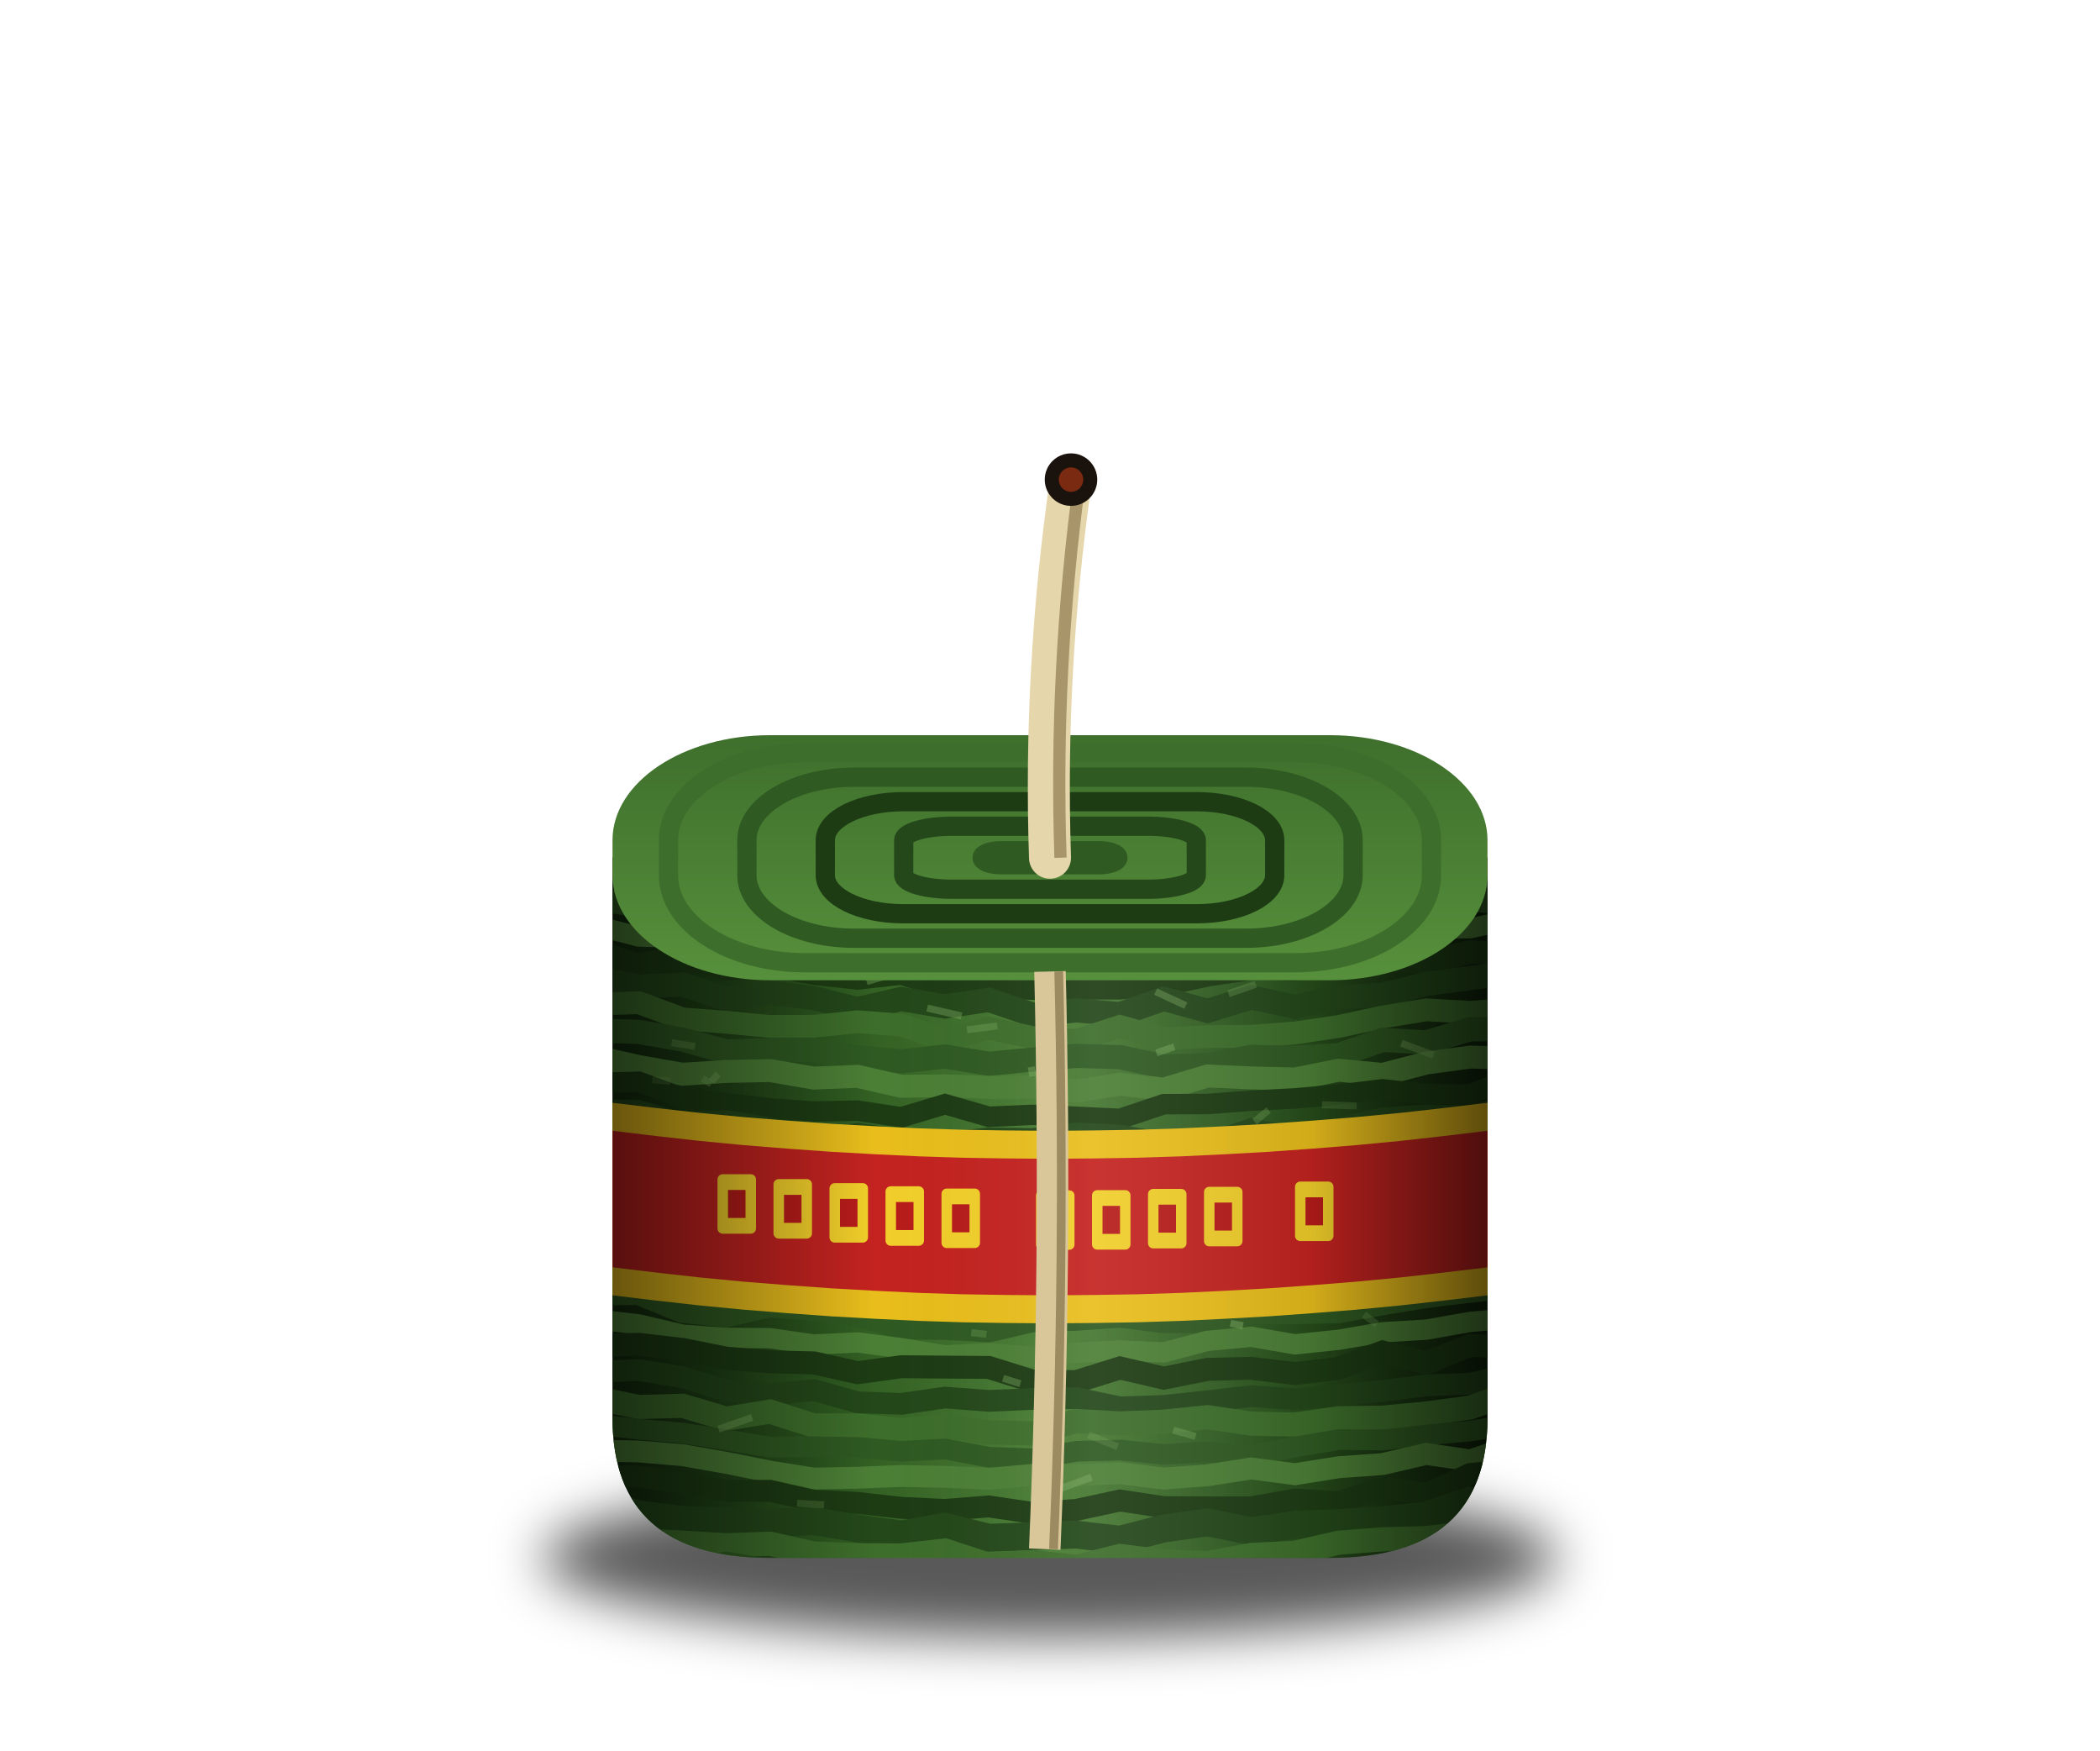
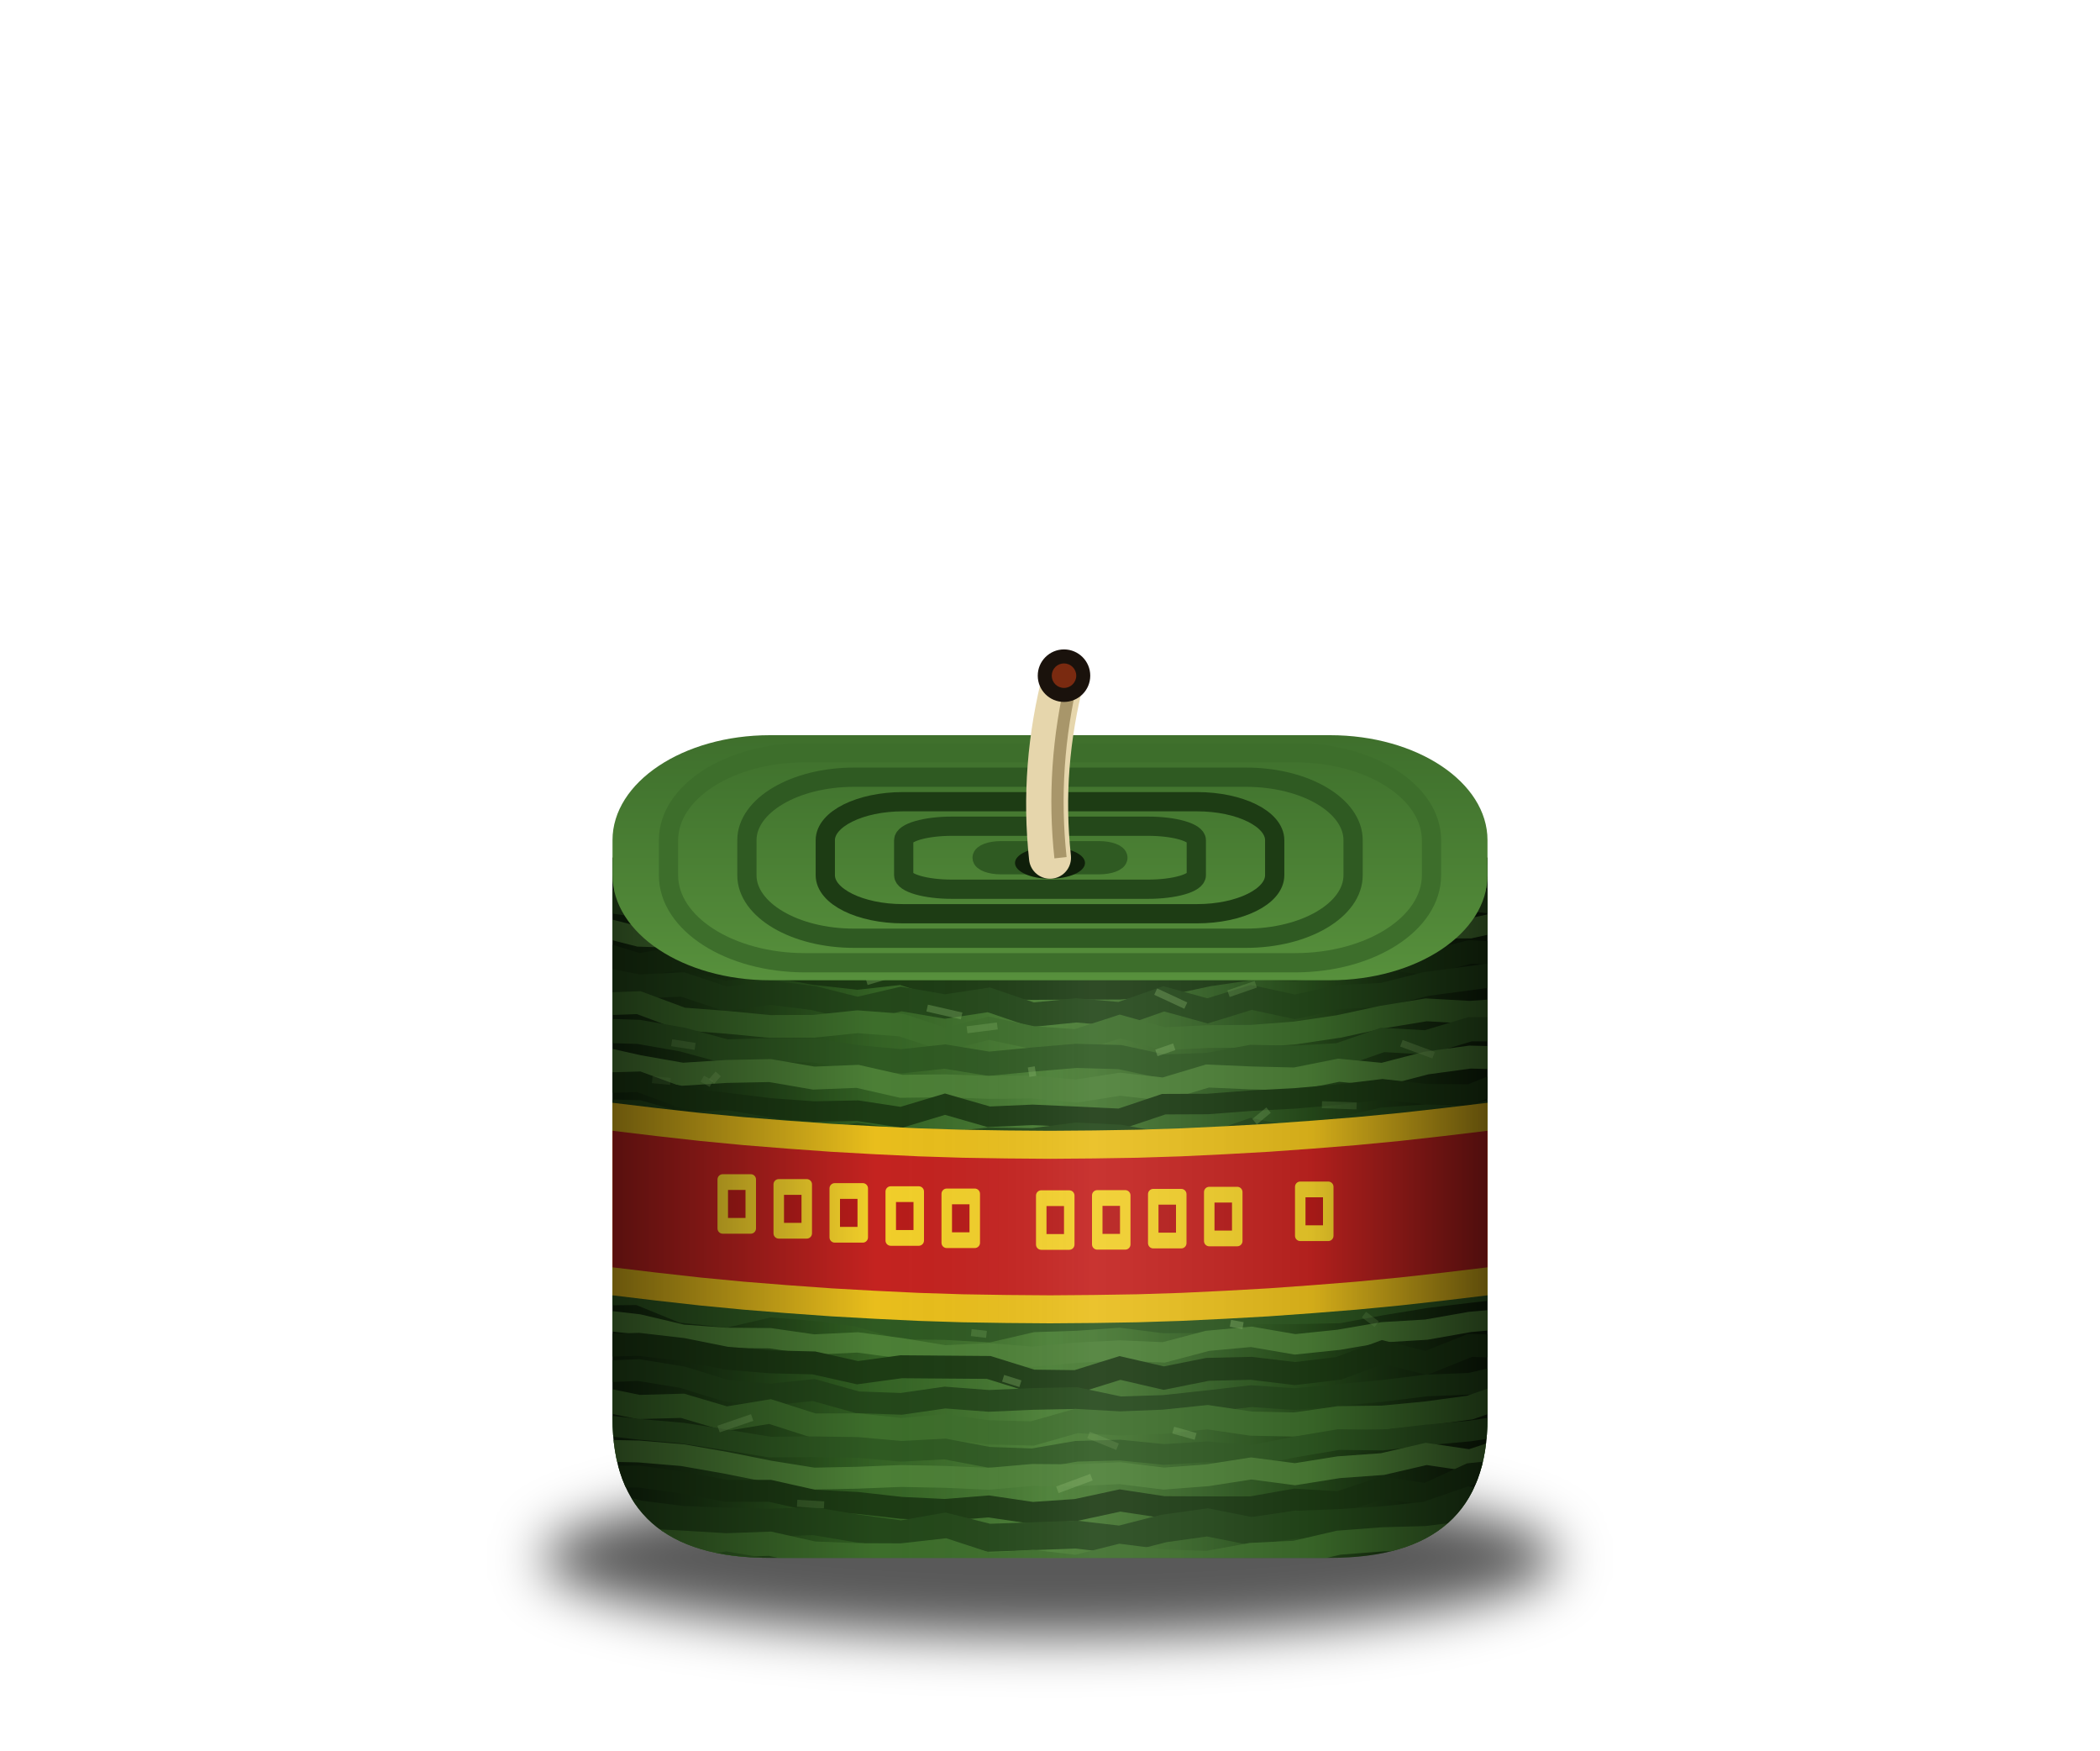
<svg xmlns="http://www.w3.org/2000/svg" width="480" height="400" viewBox="0 0 120 100">
  <defs>
    <linearGradient id="side" x1="35" y1="0" x2="85" y2="0" gradientUnits="userSpaceOnUse">
      <stop offset="0" stop-color="#132B0E" />
      <stop offset="0.25" stop-color="#2E5A20" />
      <stop offset="0.5" stop-color="#4A7F34" />
      <stop offset="0.75" stop-color="#2C561F" />
      <stop offset="1" stop-color="#10240B" />
    </linearGradient>
    <linearGradient id="round" x1="35" y1="0" x2="85" y2="0" gradientUnits="userSpaceOnUse">
      <stop offset="0" stop-color="#000" stop-opacity="0.55" />
      <stop offset="0.3" stop-color="#000" stop-opacity="0" />
      <stop offset="0.55" stop-color="#fff" stop-opacity="0.08" />
      <stop offset="0.8" stop-color="#000" stop-opacity="0.1" />
      <stop offset="1" stop-color="#000" stop-opacity="0.6" />
    </linearGradient>
    <linearGradient id="top" x1="0" y1="42" x2="0" y2="56" gradientUnits="userSpaceOnUse">
      <stop offset="0" stop-color="#3E6F2C" />
      <stop offset="1" stop-color="#57903C" />
    </linearGradient>
    <radialGradient id="scorch" cx="0.5" cy="0.5" r="0.5">
      <stop offset="0" stop-color="#000" stop-opacity="0.85" />
      <stop offset="0.6" stop-color="#0A0705" stop-opacity="0.6" />
      <stop offset="1" stop-color="#0A0705" stop-opacity="0" />
    </radialGradient>
    <clipPath id="side-clip">
      <path d="M35 49V81Q35 89 44 89H76Q85 89 85 81V49Z" />
    </clipPath>
    <clipPath id="top-clip">
      <rect x="35" y="42" width="50" height="14" rx="9" ry="6" />
    </clipPath>
    <filter id="blur" x="-50%" y="-200%" width="200%" height="500%">
      <feGaussianBlur stdDeviation="1.5" />
    </filter>
    <filter id="blur-scorch" x="-50%" y="-100%" width="200%" height="300%">
      <feGaussianBlur stdDeviation="2.5" />
    </filter>
  </defs>
  <g id="sutli">
    <ellipse cx="60" cy="89" rx="29" ry="4.5" fill="#000" fill-opacity="0.65" filter="url(#blur)" />
    <path d="M35 49V81Q35 89 44 89H76Q85 89 85 81V49Z" fill="url(#side)" />
    <g clip-path="url(#side-clip)">
      <path d="M34 48.37L36.5 48.24L39 49.35L41.5 49.03L44 49.18L46.5 49.84L49 49.82L51.5 49.76L54 50.23L56.5 50.3L59 50.14L61.5 50.26L64 50.18L66.5 50.28L69 49.66L71.5 49.65L74 49.79L76.5 49.58L79 48.77L81.5 49.08L84 48.6L86.5 48.68" stroke="#24481A" stroke-width="1.5" fill="none" stroke-linecap="round" />
      <path d="M34 49.87L36.5 49.85L39 50.48L41.5 51.1L44 51.11L46.5 51.26L49 51.36L51.5 51.79L54 51.88L56.5 51.45L59 51.45L61.5 51.9L64 51.41L66.5 51.18L69 51.21L71.5 51.2L74 50.91L76.5 51.3L79 50.73L81.5 50.62L84 50.47L86.5 49.41" stroke="#3D6E2B" stroke-width="1.24" fill="none" stroke-linecap="round" />
      <path d="M34 51.37L36.5 51.74L39 51.98L41.5 52.15L44 52.17L46.5 53L49 52.39L51.5 52.79L54 52.87L56.5 53.22L59 53.48L61.5 53.11L64 52.76L66.5 52.91L69 52.7L71.5 52.64L74 52.53L76.5 52.25L79 52.2L81.5 52.02L84 51.39L86.5 51.67" stroke="#2F5A22" stroke-width="1.33" fill="none" stroke-linecap="round" />
      <path d="M34 52.87L36.5 53.51L39 53.59L41.5 53.84L44 53.96L46.5 54.14L49 54.46L51.5 54.81L54 54.41L56.5 54.76L59 54.37L61.5 54.67L64 54.42L66.5 54.34L69 54.29L71.5 54.53L74 54.44L76.5 53.55L79 53.96L81.5 53.04L84 53.04L86.5 52.49" stroke="#4C7F36" stroke-width="1.14" fill="none" stroke-linecap="round" />
      <path d="M34 54.37L36.5 55.13L39 54.72L41.5 55.34L44 55.12L46.5 55.59L49 55.87L51.5 55.59L54 56.39L56.5 56.41L59 56.45L61.5 56.44L64 56.43L66.5 56.23L69 55.69L71.5 55.32L74 55.37L76.5 55.02L79 54.73L81.5 55.02L84 54.38L86.5 54.52" stroke="#1D3C14" stroke-width="1.34" fill="none" stroke-linecap="round" />
      <path d="M34 55.87L36.5 56.36L39 56.24L41.5 57.07L44 56.71L46.5 57.02L49 57.65L51.5 57.07L54 57.5L56.5 57.12L59 57.97L61.5 57.72L64 57.94L66.5 57.06L69 57.75L71.5 56.98L74 57.52L76.5 56.96L79 56.84L81.5 56.21L84 55.88L86.5 55.54" stroke="#24481A" stroke-width="1.38" fill="none" stroke-linecap="round" />
      <path d="M34 57.37L36.5 57.28L39 58.21L41.5 58.4L44 58.64L46.5 58.63L49 58.37L51.5 58.56L54 59.38L56.5 58.74L59 59.27L61.5 59.45L64 58.64L66.5 59.34L69 59.22L71.5 59.2L74 59.01L76.5 58.64L79 58.1L81.5 57.69L84 57.83L86.5 57.65" stroke="#3D6E2B" stroke-width="1.3" fill="none" stroke-linecap="round" />
      <path d="M34 58.87L36.5 58.95L39 59.39L41.5 60.07L44 60L46.5 60L49 60.4L51.5 60.63L54 60.36L56.5 60.77L59 60.53L61.5 60.32L64 60.39L66.5 60.93L69 60.84L71.5 60.38L74 60.43L76.5 60.28L79 59.41L81.5 59.55L84 58.8L86.5 58.8" stroke="#2F5A22" stroke-width="1.38" fill="none" stroke-linecap="round" />
      <path d="M34 60.37L36.5 60.93L39 61.37L41.5 61.21L44 61.16L46.5 61.59L49 61.49L51.5 62.06L54 62.03L56.5 62.12L59 62.1L61.5 62.33L64 61.94L66.5 62.22L69 61.47L71.5 61.58L74 61.64L76.5 61.14L79 61.38L81.5 60.73L84 60.39L86.5 60.45" stroke="#4C7F36" stroke-width="1.31" fill="none" stroke-linecap="round" />
      <path d="M34 61.87L36.5 61.8L39 62.72L41.5 63.01L44 63.32L46.5 63.5L49 63.45L51.5 63.83L54 63.08L56.5 63.8L59 63.69L61.5 63.8L64 63.92L66.5 63.08L69 63.07L71.5 62.88L74 62.75L76.5 62.53L79 62.23L81.5 62.51L84 62.53L86.5 61.53" stroke="#1D3C14" stroke-width="1.17" fill="none" stroke-linecap="round" />
      <path d="M34 63.37L36.5 63.42L39 64.13L41.5 63.99L44 64.41L46.5 65.08L49 64.72L51.5 65.07L54 65.25L56.5 64.98L59 65.02L61.5 64.7L64 64.82L66.5 65.27L69 65.32L71.5 64.45L74 64.98L76.5 64.41L79 63.84L81.5 63.66L84 63.72L86.5 63.01" stroke="#24481A" stroke-width="1.14" fill="none" stroke-linecap="round" />
      <path d="M34 64.87L36.5 64.98L39 65.6L41.5 65.77L44 65.93L46.5 66.58L49 65.91L51.5 66.34L54 66.34L56.5 66.12L59 66.15L61.5 66.52L64 66.19L66.5 66.25L69 66.77L71.5 66.51L74 66.34L76.5 65.85L79 66L81.5 65.83L84 65.4L86.5 64.95" stroke="#3D6E2B" stroke-width="1.39" fill="none" stroke-linecap="round" />
      <path d="M34 66.37L36.5 66.55L39 66.89L41.5 67.22L44 67.44L46.5 67.69L49 67.99L51.5 68.06L54 68.13L56.5 68.27L59 68.44L61.5 68.4L64 68.5L66.5 67.94L69 67.88L71.5 68.17L74 68.03L76.5 67.28L79 66.8L81.5 66.78L84 66.97L86.5 66.49" stroke="#2F5A22" stroke-width="1.47" fill="none" stroke-linecap="round" />
      <path d="M34 67.87L36.5 68.6L39 68.73L41.5 68.46L44 68.71L46.5 69.4L49 68.93L51.5 69.79L54 69.78L56.5 69.69L59 69.79L61.5 69.63L64 69.51L66.5 69.83L69 69.45L71.5 69.6L74 68.89L76.5 69.07L79 68.62L81.5 68.32L84 67.84L86.5 67.88" stroke="#4C7F36" stroke-width="1.22" fill="none" stroke-linecap="round" />
      <path d="M34 69.37L36.5 70.05L39 70.26L41.5 70.08L44 70.61L46.5 70.97L49 70.44L51.5 70.74L54 71.39L56.5 70.62L59 70.77L61.5 71L64 70.63L66.5 71.17L69 71.25L71.5 70.47L74 70.34L76.5 70.81L79 70.36L81.5 69.62L84 69.28L86.5 69.42" stroke="#1D3C14" stroke-width="1.11" fill="none" stroke-linecap="round" />
      <path d="M34 70.87L36.5 71.47L39 71.55L41.5 71.95L44 71.61L46.5 71.98L49 72.48L51.5 72.82L54 72.55L56.5 72.65L59 72.85L61.5 72.78L64 72.77L66.5 72.58L69 72.03L71.5 71.85L74 72.2L76.5 71.66L79 71.75L81.5 71.19L84 70.88L86.5 70.91" stroke="#24481A" stroke-width="1.41" fill="none" stroke-linecap="round" />
      <path d="M34 72.37L36.5 72.97L39 72.74L41.5 73.59L44 73.04L46.5 73.81L49 73.71L51.5 74.18L54 74.15L56.5 74.34L59 73.74L61.5 74.47L64 74.06L66.5 74.28L69 73.83L71.5 74.09L74 73.86L76.5 73.61L79 73.54L81.5 73.24L84 72.35L86.5 72.5" stroke="#3D6E2B" stroke-width="1.18" fill="none" stroke-linecap="round" />
      <path d="M34 73.87L36.5 73.85L39 74.87L41.5 75.13L44 74.55L46.5 74.75L49 75.08L51.5 75.81L54 75.84L56.5 75.98L59 75.4L61.5 75.32L64 75.14L66.5 75.46L69 75.45L71.5 74.94L74 74.94L76.5 74.89L79 74.43L81.5 74.02L84 73.72L86.5 73.44" stroke="#2F5A22" stroke-width="1.41" fill="none" stroke-linecap="round" />
      <path d="M34 75.37L36.5 75.66L39 76.25L41.5 76.43L44 76.45L46.5 76.81L49 76.69L51.5 77.02L54 77.43L56.5 77.31L59 77.51L61.5 77.28L64 77.15L66.5 77.26L69 76.6L71.5 76.37L74 76.8L76.5 76.54L79 76.11L81.5 75.96L84 75.52L86.5 75.3" stroke="#4C7F36" stroke-width="1.16" fill="none" stroke-linecap="round" />
      <path d="M34 76.87L36.5 76.8L39 77.09L41.5 77.59L44 77.8L46.5 77.86L49 78.42L51.5 78.08L54 78.1L56.5 78.12L59 78.9L61.5 78.93L64 78.15L66.5 78.73L69 78.23L71.5 78.17L74 78.47L76.5 78.17L79 77.24L81.5 77.86L84 76.86L86.5 76.93" stroke="#1D3C14" stroke-width="1.31" fill="none" stroke-linecap="round" />
      <path d="M34 78.37L36.5 78.27L39 78.68L41.5 79.45L44 79.67L46.5 79.41L49 80.11L51.5 80.2L54 79.84L56.5 80.03L59 79.92L61.5 79.87L64 80.4L66.5 80.32L69 80.05L71.5 79.76L74 79.93L76.5 79.69L79 79.46L81.5 79.15L84 79.05L86.5 78.47" stroke="#24481A" stroke-width="1.24" fill="none" stroke-linecap="round" />
      <path d="M34 79.87L36.5 80.38L39 80.31L41.5 81.05L44 80.64L46.5 81.44L49 81.43L51.5 81.7L54 81.48L56.5 81.83L59 81.89L61.5 81.18L64 81.32L66.5 81.22L69 80.96L71.5 81.33L74 81.38L76.5 81.02L79 80.99L81.5 80.75L84 80.41L86.5 79.54" stroke="#3D6E2B" stroke-width="1.38" fill="none" stroke-linecap="round" />
      <path d="M34 81.37L36.5 81.65L39 81.87L41.5 82.26L44 82.67L46.5 82.65L49 82.69L51.5 82.91L54 82.78L56.5 83.25L59 83.34L61.5 82.91L64 82.84L66.5 83.09L69 82.94L71.5 83.16L74 82.66L76.5 82.24L79 82.27L81.5 81.98L84 81.75L86.5 81.37" stroke="#2F5A22" stroke-width="1.18" fill="none" stroke-linecap="round" />
      <path d="M34 82.87L36.5 82.92L39 83.13L41.5 83.57L44 84.07L46.5 84.47L49 84.42L51.5 84.32L54 84.37L56.5 84.48L59 84.26L61.5 84.28L64 84.16L66.5 84.47L69 84.28L71.5 83.89L74 84.22L76.5 83.82L79 83.64L81.5 83.06L84 83.43L86.5 82.6" stroke="#4C7F36" stroke-width="1.25" fill="none" stroke-linecap="round" />
      <path d="M34 84.37L36.5 84.35L39 84.7L41.5 85.17L44 85.17L46.5 85.73L49 85.86L51.5 86.14L54 86.26L56.5 86.06L59 86.43L61.5 86.26L64 85.72L66.5 86.1L69 86.11L71.5 86.11L74 85.67L76.5 85.82L79 84.99L81.5 85.36L84 84.21L86.5 83.95" stroke="#1D3C14" stroke-width="1.25" fill="none" stroke-linecap="round" />
      <path d="M34 85.87L36.5 86.51L39 86.83L41.5 86.92L44 86.99L46.5 86.9L49 87.32L51.5 87.66L54 87.22L56.5 87.85L59 87.76L61.5 87.67L64 87.96L66.5 87.32L69 86.97L71.5 87.47L74 87.11L76.5 87.01L79 86.85L81.5 86.58L84 85.72L86.5 85.99" stroke="#24481A" stroke-width="1.59" fill="none" stroke-linecap="round" />
      <path d="M34 87.37L36.5 88L39 88.13L41.5 88.28L44 88.19L46.5 88.75L49 88.85L51.5 88.86L54 88.58L56.5 89.4L59 89.23L61.5 89.52L64 88.89L66.5 89.21L69 89.29L71.5 88.83L74 88.71L76.5 88.13L79 87.94L81.5 87.87L84 87.56L86.5 86.89" stroke="#3D6E2B" stroke-width="1.38" fill="none" stroke-linecap="round" />
      <path d="M34 88.87L36.5 89.44L39 89.78L41.5 89.35L44 89.77L46.5 90.24L49 90.22L51.5 90.25L54 90.32L56.5 90.18L59 90.48L61.5 90.53L64 90.68L66.5 90.5L69 90.43L71.5 90.2L74 90.21L76.5 90.26L79 90.08L81.5 89.38L84 89.42L86.5 89.24" stroke="#2F5A22" stroke-width="1.42" fill="none" stroke-linecap="round" />
      <path d="M55.61 73.62l-1.79 -0.34" stroke="#7FB063" stroke-opacity="0.21" stroke-width="0.4" />
      <path d="M75.67 55.02l-1.04 0.27" stroke="#7FB063" stroke-opacity="0.27" stroke-width="0.4" />
      <path d="M49.52 56.08l1.04 -0.31" stroke="#7FB063" stroke-opacity="0.39" stroke-width="0.4" />
      <path d="M71.76 51.52l1.3 0.66" stroke="#7FB063" stroke-opacity="0.43" stroke-width="0.4" />
      <path d="M80.87 53.61l-1.28 -0.74" stroke="#7FB063" stroke-opacity="0.49" stroke-width="0.4" />
      <path d="M58.93 60.95l0.09 0.54" stroke="#7FB063" stroke-opacity="0.41" stroke-width="0.4" />
      <path d="M73.37 51.35l-1.54 0.19" stroke="#7FB063" stroke-opacity="0.42" stroke-width="0.4" />
      <path d="M41.04 61.35l-0.38 0.43" stroke="#7FB063" stroke-opacity="0.4" stroke-width="0.4" />
      <path d="M66.04 56.65l1.72 0.8" stroke="#7FB063" stroke-opacity="0.39" stroke-width="0.4" />
      <path d="M70.2 56.77l1.56 -0.54" stroke="#7FB063" stroke-opacity="0.3" stroke-width="0.4" />
      <path d="M69.06 66.16l-0.14 0.78" stroke="#7FB063" stroke-opacity="0.33" stroke-width="0.4" />
      <path d="M62.37 74.79l-1.59 -0.53" stroke="#7FB063" stroke-opacity="0.26" stroke-width="0.4" />
      <path d="M75.54 63.11l1.98 0.07" stroke="#7FB063" stroke-opacity="0.24" stroke-width="0.4" />
      <path d="M59.01 69.28l-1.95 0.07" stroke="#7FB063" stroke-opacity="0.45" stroke-width="0.4" />
      <path d="M56.99 58.61l-1.73 0.22" stroke="#7FB063" stroke-opacity="0.33" stroke-width="0.4" />
      <path d="M42.98 80.98l-1.92 0.66" stroke="#7FB063" stroke-opacity="0.42" stroke-width="0.4" />
      <path d="M77.94 75.1l0.73 0.55" stroke="#7FB063" stroke-opacity="0.28" stroke-width="0.4" />
      <path d="M68.08 67.77l-2 -0.6" stroke="#7FB063" stroke-opacity="0.23" stroke-width="0.4" />
      <path d="M39.69 69.57l-1.52 -0.45" stroke="#7FB063" stroke-opacity="0.31" stroke-width="0.4" />
      <path d="M67.1 59.8l-1.02 0.35" stroke="#7FB063" stroke-opacity="0.43" stroke-width="0.4" />
      <path d="M68.32 82.06l-1.28 -0.36" stroke="#7FB063" stroke-opacity="0.36" stroke-width="0.4" />
      <path d="M55.59 72.31l-0.37 0.08" stroke="#7FB063" stroke-opacity="0.46" stroke-width="0.4" />
      <path d="M76.23 65.69l-0.57 0.76" stroke="#7FB063" stroke-opacity="0.42" stroke-width="0.4" />
      <path d="M80.08 59.6l1.84 0.68" stroke="#7FB063" stroke-opacity="0.41" stroke-width="0.4" />
      <path d="M63.12 74.32l1.58 -0.51" stroke="#7FB063" stroke-opacity="0.34" stroke-width="0.4" />
      <path d="M57.32 78.74l0.99 0.31" stroke="#7FB063" stroke-opacity="0.38" stroke-width="0.4" />
      <path d="M37.27 61.68l1.04 0.1" stroke="#7FB063" stroke-opacity="0.21" stroke-width="0.4" />
      <path d="M62.37 84.39l-1.95 0.72" stroke="#7FB063" stroke-opacity="0.4" stroke-width="0.4" />
      <path d="M62.2 81.98l1.66 0.67" stroke="#7FB063" stroke-opacity="0.22" stroke-width="0.4" />
      <path d="M71.69 64.08l0.8 -0.66" stroke="#7FB063" stroke-opacity="0.32" stroke-width="0.4" />
      <path d="M40.65 61.92l-0.52 -0.3" stroke="#7FB063" stroke-opacity="0.32" stroke-width="0.4" />
      <path d="M37.56 65.29l-0.33 0.48" stroke="#7FB063" stroke-opacity="0.45" stroke-width="0.4" />
      <path d="M39.4 66.94l0.29 0.22" stroke="#7FB063" stroke-opacity="0.24" stroke-width="0.4" />
      <path d="M42.38 65.55l-1.82 -0.36" stroke="#7FB063" stroke-opacity="0.4" stroke-width="0.4" />
      <path d="M45.55 85.88l1.54 0.09" stroke="#7FB063" stroke-opacity="0.25" stroke-width="0.4" />
      <path d="M56.37 76.23l-0.87 -0.1" stroke="#7FB063" stroke-opacity="0.29" stroke-width="0.4" />
      <path d="M54.95 58.04l-1.97 -0.45" stroke="#7FB063" stroke-opacity="0.39" stroke-width="0.4" />
      <path d="M67.15 52.13l1.76 -0.66" stroke="#7FB063" stroke-opacity="0.23" stroke-width="0.4" />
      <path d="M70.31 75.6l0.72 0.13" stroke="#7FB063" stroke-opacity="0.48" stroke-width="0.4" />
      <path d="M39.72 59.78l-1.34 -0.21" stroke="#7FB063" stroke-opacity="0.3" stroke-width="0.4" />
    </g>
    <path d="M35 63L37.5 63.3L40 63.58L42.5 63.82L45 64.02L47.5 64.2L50 64.34L52.5 64.46L55 64.54L57.5 64.58L60 64.6L62.5 64.58L65 64.54L67.5 64.46L70 64.34L72.5 64.2L75 64.02L77.5 63.82L80 63.58L82.5 63.3L85 63L85 74L82.5 74.3L80 74.58L77.5 74.82L75 75.02L72.5 75.2L70 75.34L67.5 75.46L65 75.54L62.5 75.58L60 75.6L57.5 75.58L55 75.54L52.5 75.46L50 75.34L47.5 75.2L45 75.02L42.5 74.82L40 74.58L37.5 74.3L35 74Z" fill="#E9BE1C" />
    <path d="M35 64.6L37.5 64.9L40 65.18L42.5 65.42L45 65.62L47.5 65.8L50 65.94L52.5 66.06L55 66.14L57.5 66.18L60 66.2L62.5 66.18L65 66.14L67.5 66.06L70 65.94L72.5 65.8L75 65.62L77.5 65.42L80 65.18L82.5 64.9L85 64.6L85 72.4L82.5 72.7L80 72.98L77.5 73.22L75 73.42L72.5 73.6L70 73.74L67.5 73.86L65 73.94L62.5 73.98L60 74L57.5 73.98L55 73.94L52.5 73.86L50 73.74L47.5 73.6L45 73.42L42.5 73.22L40 72.98L37.5 72.7L35 72.4Z" fill="#C42320" />
    <rect x="41" y="67.08" width="2.2" height="3.4" rx="0.3" fill="#F2CF2A" />
    <rect x="41.6" y="67.98" width="1" height="1.6" fill="#B71C1A" />
    <rect x="44.2" y="67.36" width="2.2" height="3.4" rx="0.3" fill="#F2CF2A" />
    <rect x="44.8" y="68.26" width="1" height="1.6" fill="#B71C1A" />
    <rect x="47.4" y="67.59" width="2.2" height="3.4" rx="0.3" fill="#F2CF2A" />
    <rect x="48" y="68.49" width="1" height="1.6" fill="#B71C1A" />
    <rect x="50.6" y="67.77" width="2.2" height="3.4" rx="0.3" fill="#F2CF2A" />
    <rect x="51.2" y="68.67" width="1" height="1.6" fill="#B71C1A" />
    <rect x="53.8" y="67.9" width="2.2" height="3.4" rx="0.3" fill="#F2CF2A" />
    <rect x="54.4" y="68.8" width="1" height="1.6" fill="#B71C1A" />
    <rect x="59.2" y="68" width="2.2" height="3.4" rx="0.3" fill="#F2CF2A" />
    <rect x="59.8" y="68.9" width="1" height="1.6" fill="#B71C1A" />
    <rect x="62.4" y="67.99" width="2.2" height="3.4" rx="0.3" fill="#F2CF2A" />
    <rect x="63" y="68.89" width="1" height="1.6" fill="#B71C1A" />
    <rect x="65.6" y="67.92" width="2.2" height="3.4" rx="0.3" fill="#F2CF2A" />
    <rect x="66.2" y="68.82" width="1" height="1.6" fill="#B71C1A" />
    <rect x="68.8" y="67.8" width="2.2" height="3.4" rx="0.3" fill="#F2CF2A" />
    <rect x="69.4" y="68.7" width="1" height="1.6" fill="#B71C1A" />
    <rect x="74" y="67.5" width="2.2" height="3.4" rx="0.3" fill="#F2CF2A" />
    <rect x="74.6" y="68.4" width="1" height="1.6" fill="#B71C1A" />
    <path d="M35 49V81Q35 89 44 89H76Q85 89 85 81V49Z" fill="url(#round)" />
    <rect x="35" y="42" width="50" height="14" rx="9" ry="6" fill="url(#top)" />
    <g clip-path="url(#top-clip)">
      <rect x="38.2" y="43" width="43.6" height="12" rx="7.8" ry="5" fill="none" stroke="#3D6E2B" stroke-width="1.1" />
      <rect x="42.68" y="44.4" width="34.64" height="9.2" rx="6.12" ry="3.6" fill="none" stroke="#2F5A22" stroke-width="1.1" />
      <rect x="47.16" y="45.8" width="25.68" height="6.4" rx="4.44" ry="2.2" fill="none" stroke="#1D3C14" stroke-width="1.1" />
      <rect x="51.64" y="47.2" width="16.72" height="3.6" rx="2.76" ry="0.8" fill="none" stroke="#24481A" stroke-width="1.1" />
      <rect x="56.12" y="48.6" width="7.76" height="0.8" rx="1.08" ry="0.5" fill="none" stroke="#2F5A22" stroke-width="1.1" />
    </g>
-     <path d="M60 55.5Q60.4 72 59.7 88.5" stroke="#D9C79A" stroke-width="1.8" fill="none" />
-     <path d="M60.5 55.5Q60.9 72 60.2 88.5" stroke="#9C8A60" stroke-width="0.5" fill="none" />
-     <path d="M60 49Q59.64 38.2 61.2 27.4" stroke="#E6D6AC" stroke-width="2.4" fill="none" stroke-linecap="round" />
-     <path d="M60.6 49Q60.24 38.2 61.7 27.4" stroke="#A8966A" stroke-width="0.7" fill="none" />
-     <circle cx="61.2" cy="27.4" r="1.5" fill="#1A120C" />
-     <circle cx="61.2" cy="27.4" r="0.7" fill="#7A2A10" />
+     <ellipse cx="60" cy="49.3" rx="2" ry="0.9" fill="#0F1F0A" />
+     <path d="M60 49Q59.44 43.8 60.8 38.6" stroke="#E6D6AC" stroke-width="2.4" fill="none" stroke-linecap="round" />
+     <path d="M60.6 49Q60.04 43.8 61.3 38.6" stroke="#A8966A" stroke-width="0.7" fill="none" />
+     <circle cx="60.8" cy="38.6" r="1.5" fill="#1A120C" />
+     <circle cx="60.8" cy="38.6" r="0.7" fill="#7A2A10" />
  </g>
</svg>
